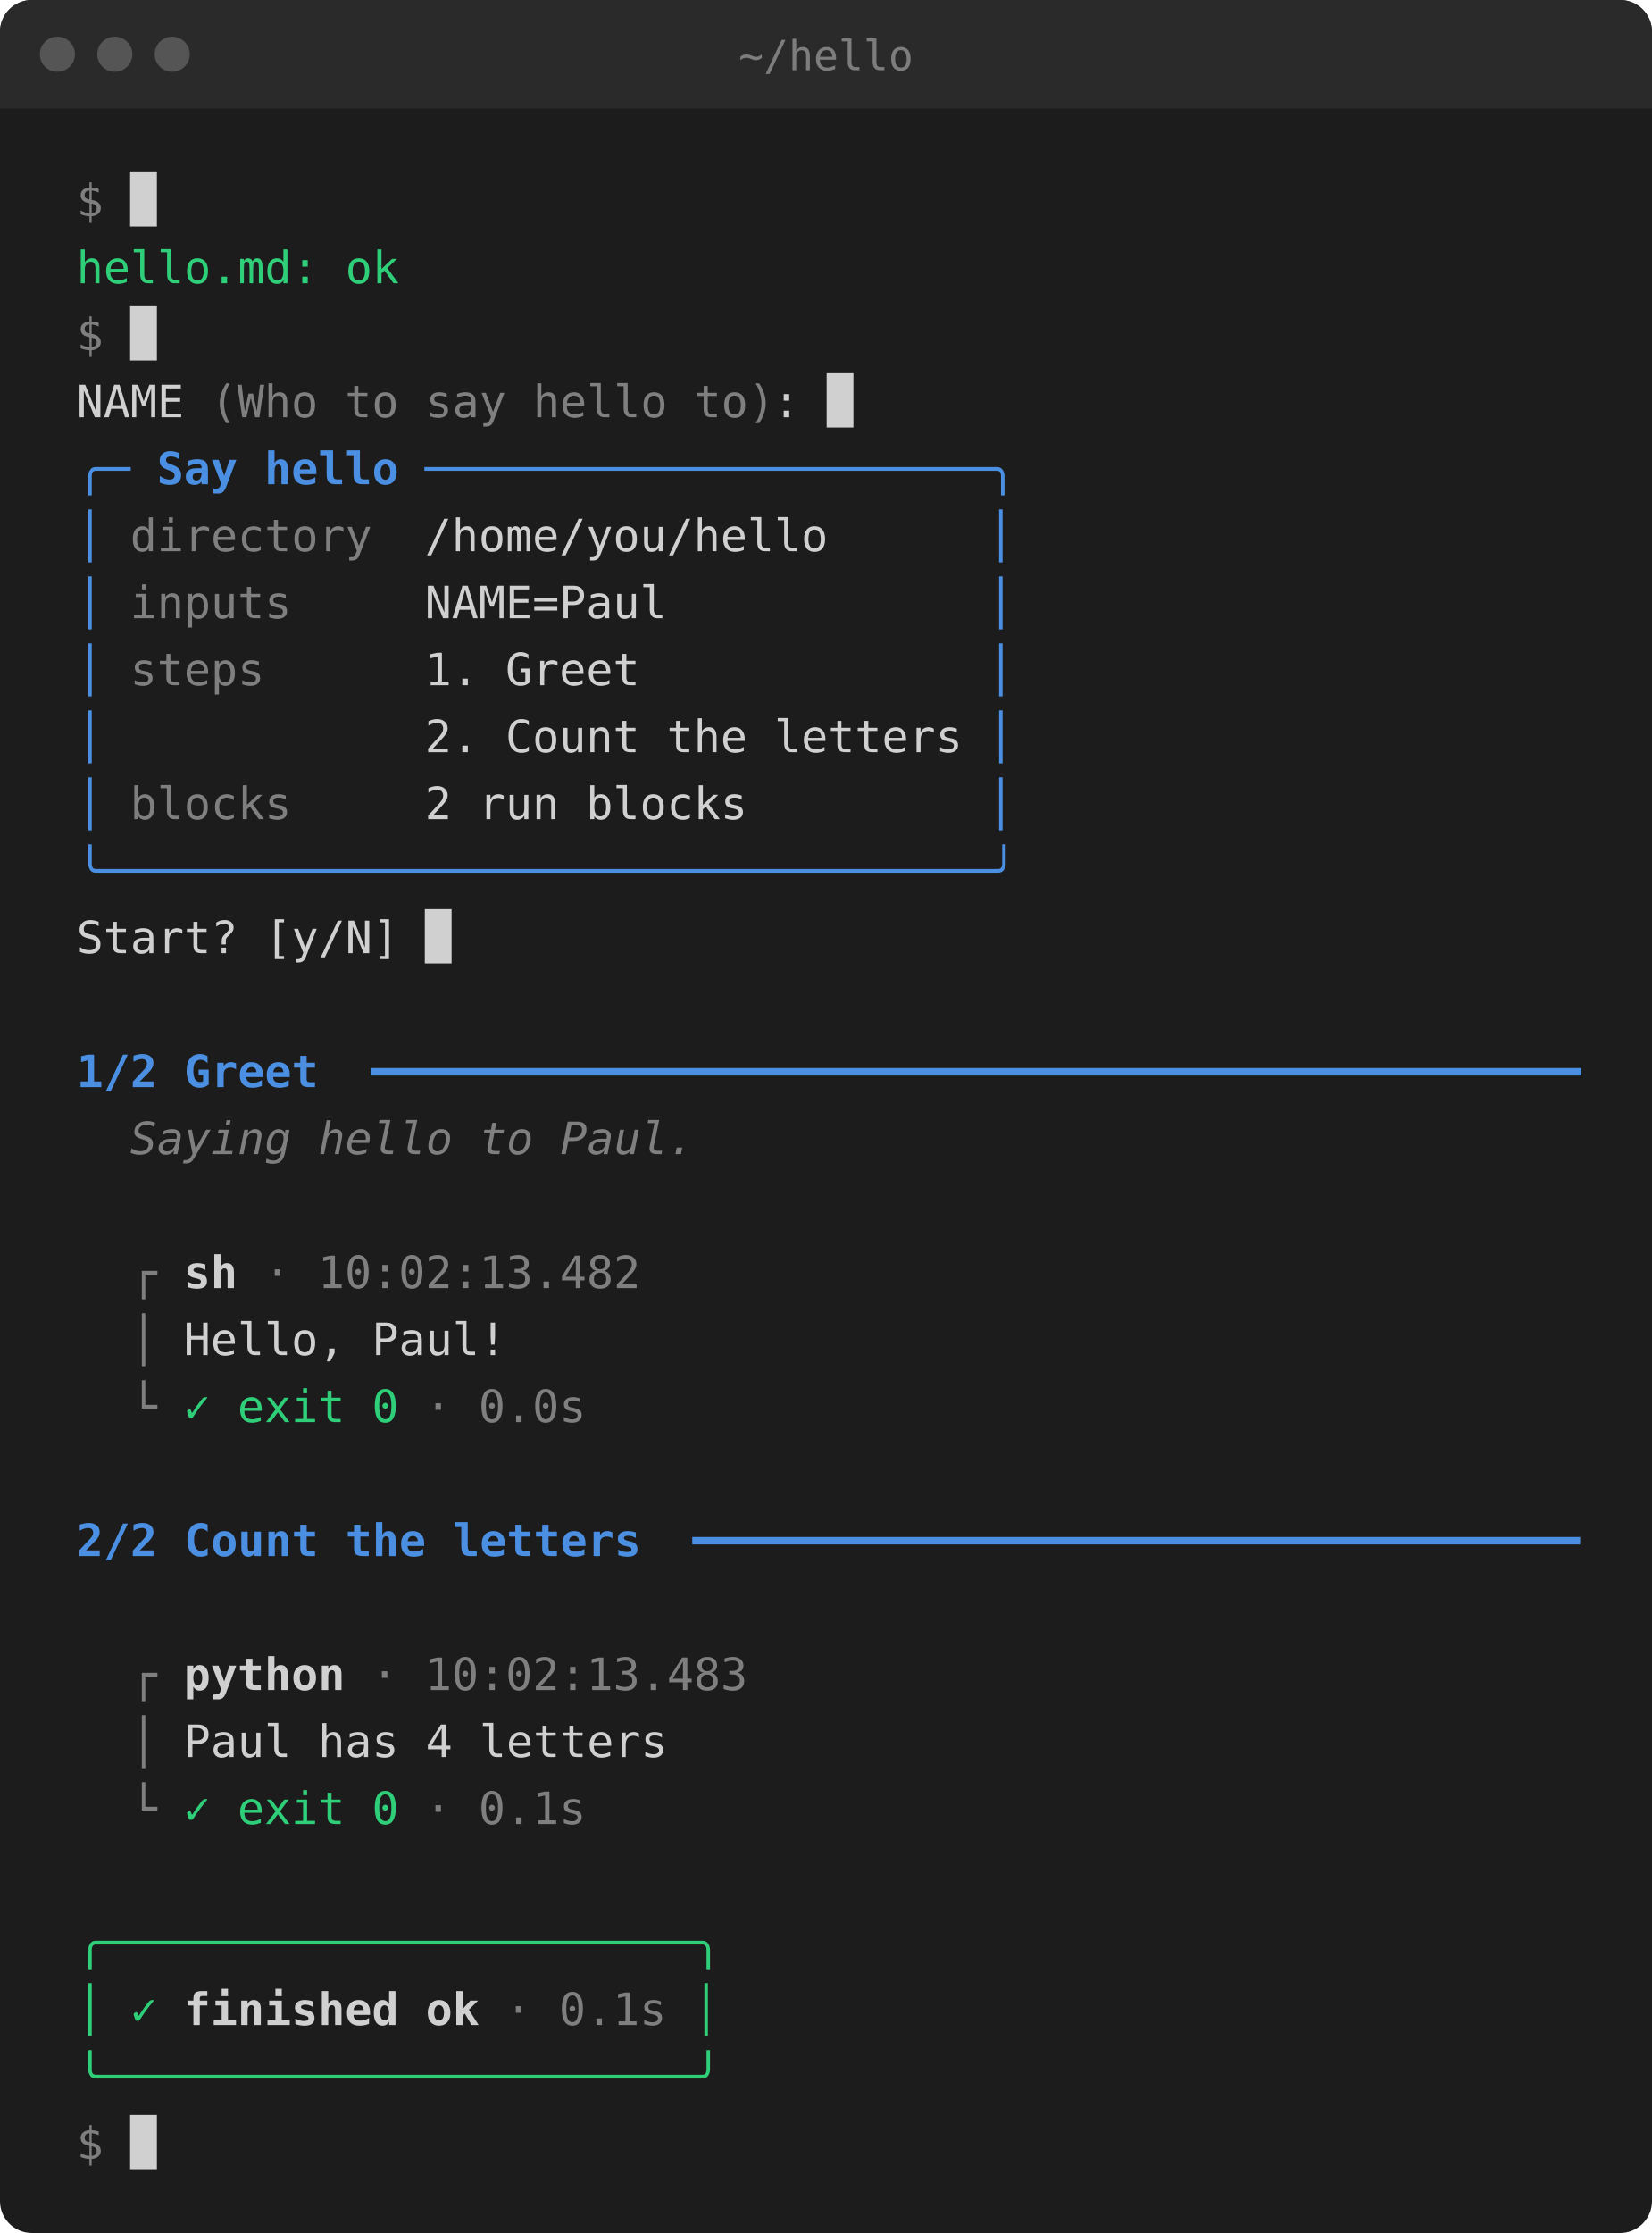
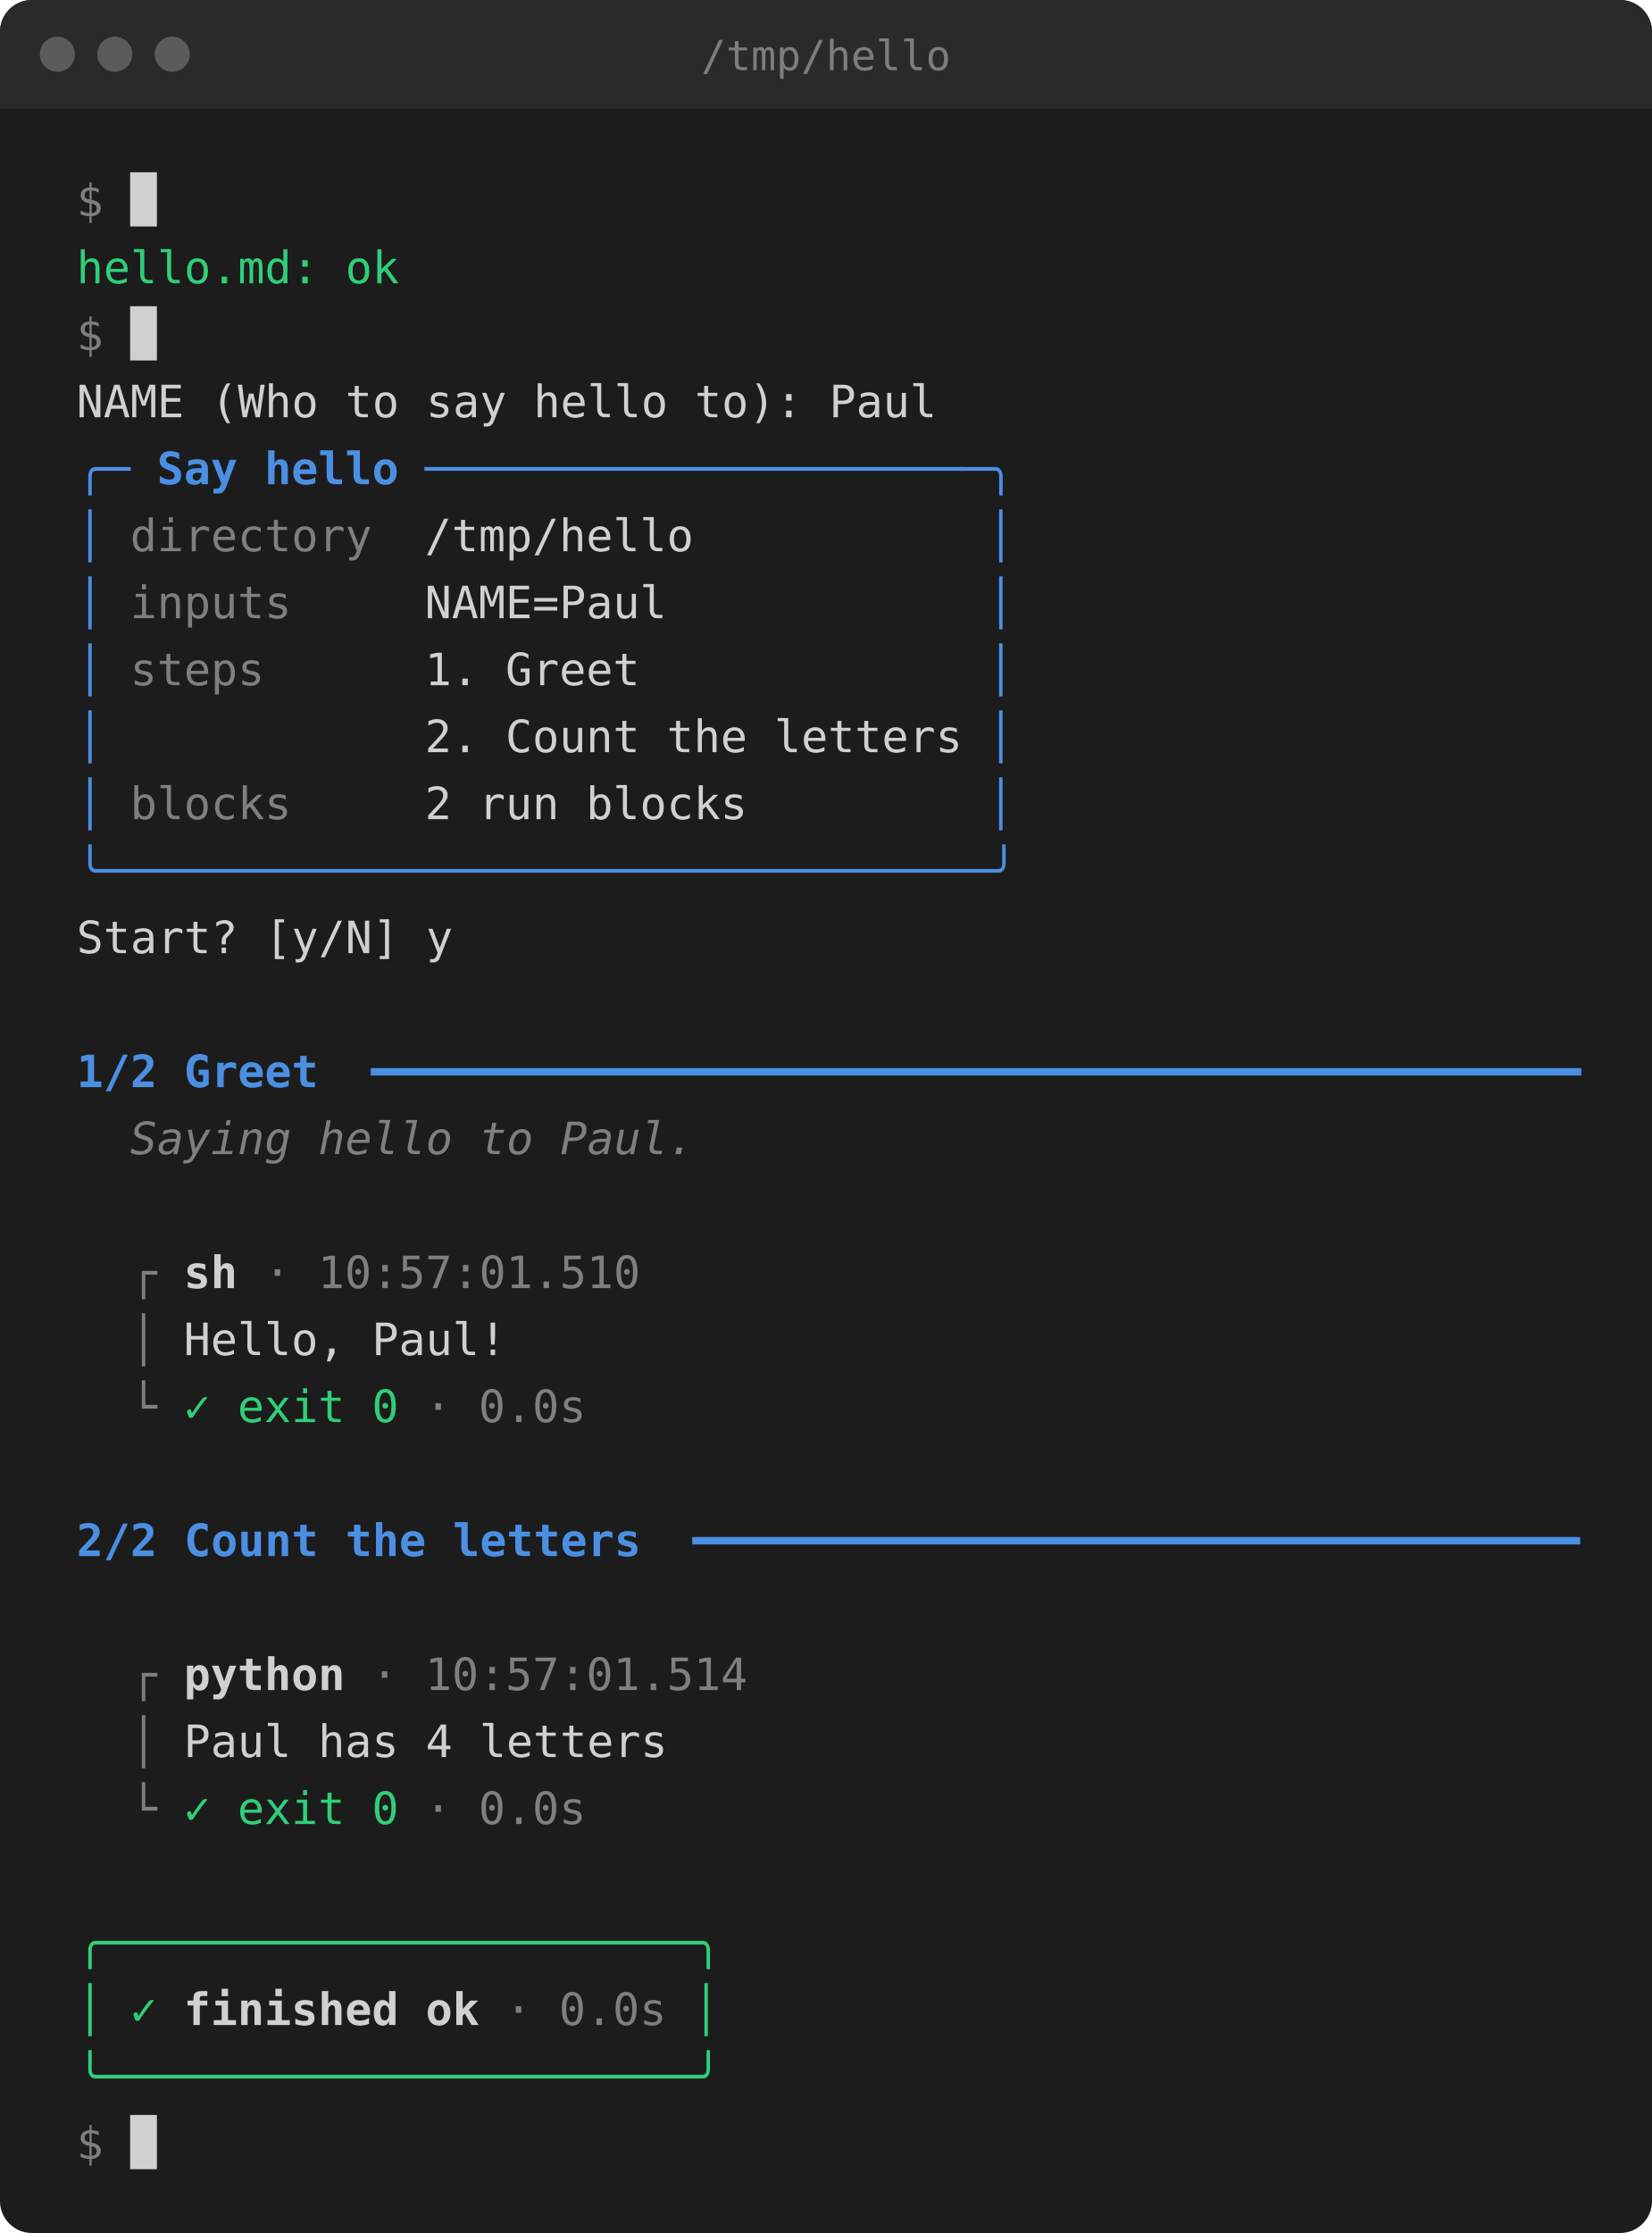
- <svg xmlns="http://www.w3.org/2000/svg" width="518" height="700" viewBox="0 0 518 700" role="img" aria-label="paulrun checking and running hello.md: it asks for NAME, shows the plan, runs a shell step and a Python step, and finishes ok">
+ <svg xmlns="http://www.w3.org/2000/svg" width="518" height="700" viewBox="0 0 518 700" role="img" aria-label="rundot checking and running hello.md: it asks for NAME, shows the plan, runs a shell step and a Python step, and finishes ok">
  <style>
text{font-family:ui-monospace,"SF Mono",Menlo,Consolas,"DejaVu Sans Mono","Liberation Mono",monospace;font-size:14px;white-space:pre}
- .a{animation-duration:16.0s;animation-iteration-count:infinite;animation-timing-function:step-end;opacity:1}
- .caret{animation:blink 1s step-end infinite}
- @keyframes blink{50%{opacity:0}}
- @keyframes fade{0%{opacity:1}96.250%{opacity:1;animation-timing-function:ease}100%{opacity:0}}
- @keyframes l0{0%{opacity:0}2.500%,100%{opacity:1}}@keyframes t0c2{0%,3.438%{transform:translateX(0);animation-timing-function:steps(22,end)}11.562%,100%{transform:translateX(184.8px)}}@keyframes k0{0%{opacity:0}2.500%{opacity:1}13.750%,100%{opacity:0}}@keyframes l1{0%{opacity:0}13.750%,100%{opacity:1}}@keyframes l2{0%{opacity:0}17.500%,100%{opacity:1}}@keyframes t2c2{0%,18.438%{transform:translateX(0);animation-timing-function:steps(16,end)}24.062%,100%{transform:translateX(134.4px)}}@keyframes k2{0%{opacity:0}17.500%{opacity:1}26.250%,100%{opacity:0}}@keyframes l3{0%{opacity:0}26.250%,100%{opacity:1}}@keyframes t3c28{0%,28.750%{transform:translateX(0);animation-timing-function:steps(4,end)}31.875%,100%{transform:translateX(33.6px)}}@keyframes k3{0%{opacity:0}26.250%{opacity:1}34.375%,100%{opacity:0}}@keyframes l4{0%{opacity:0}34.375%,100%{opacity:1}}@keyframes l5{0%{opacity:0}34.375%,100%{opacity:1}}@keyframes l6{0%{opacity:0}34.375%,100%{opacity:1}}@keyframes l7{0%{opacity:0}34.375%,100%{opacity:1}}@keyframes l8{0%{opacity:0}34.375%,100%{opacity:1}}@keyframes l9{0%{opacity:0}34.375%,100%{opacity:1}}@keyframes l10{0%{opacity:0}34.375%,100%{opacity:1}}@keyframes l11{0%{opacity:0}38.125%,100%{opacity:1}}@keyframes t11c13{0%,43.125%{transform:translateX(0);animation-timing-function:steps(1,end)}43.437%,100%{transform:translateX(8.4px)}}@keyframes k11{0%{opacity:0}38.125%{opacity:1}46.250%,100%{opacity:0}}@keyframes l12{0%{opacity:0}46.250%,100%{opacity:1}}@keyframes l13{0%{opacity:0}46.250%,100%{opacity:1}}@keyframes l14{0%{opacity:0}48.125%,100%{opacity:1}}@keyframes l15{0%{opacity:0}50.000%,100%{opacity:1}}@keyframes l16{0%{opacity:0}50.000%,100%{opacity:1}}@keyframes l17{0%{opacity:0}52.500%,100%{opacity:1}}@keyframes l18{0%{opacity:0}54.375%,100%{opacity:1}}@keyframes l19{0%{opacity:0}57.500%,100%{opacity:1}}@keyframes l20{0%{opacity:0}57.500%,100%{opacity:1}}@keyframes l21{0%{opacity:0}57.500%,100%{opacity:1}}@keyframes l22{0%{opacity:0}57.500%,100%{opacity:1}}@keyframes l23{0%{opacity:0}61.875%,100%{opacity:1}}@keyframes l24{0%{opacity:0}63.750%,100%{opacity:1}}@keyframes l25{0%{opacity:0}67.500%,100%{opacity:1}}@keyframes l26{0%{opacity:0}67.500%,100%{opacity:1}}@keyframes l27{0%{opacity:0}67.500%,100%{opacity:1}}@keyframes l28{0%{opacity:0}67.500%,100%{opacity:1}}@keyframes l29{0%{opacity:0}71.875%,100%{opacity:1}}@keyframes k29{0%{opacity:0}71.875%{opacity:1}100.000%,100%{opacity:0}}
- @media (prefers-reduced-motion:reduce){.a,.caret{animation:none!important}.cover,.k{display:none}}
+ .a{animation-duration:10.68s;animation-iteration-count:infinite;animation-timing-function:step-end}
+ .blink{animation:zt-demo-blink 1s step-end infinite}
+ @keyframes zt-demo-blink{50%{opacity:0}}
+ @keyframes zt-demo-l0{0%{opacity:0}3.745%,100%{opacity:1}}
+ @keyframes zt-demo-t0-2{0%,5.150%{transform:translateX(0);animation-timing-function:steps(21,end)}12.172%,100%{transform:translateX(176.4px)}}
+ @keyframes zt-demo-k0{0%{opacity:0}3.745%{opacity:1}16.854%,100%{opacity:0}}
+ @keyframes zt-demo-l1{0%{opacity:0}16.854%,100%{opacity:1}}
+ @keyframes zt-demo-l2{0%{opacity:0}25.936%,100%{opacity:1}}
+ @keyframes zt-demo-t2-2{0%,27.341%{transform:translateX(0);animation-timing-function:steps(15,end)}32.397%,100%{transform:translateX(126.0px)}}
+ @keyframes zt-demo-k2{0%{opacity:0}25.936%{opacity:1}37.041%,100%{opacity:0}}
+ @keyframes zt-demo-l3{0%{opacity:0}37.041%,100%{opacity:1}}
+ @keyframes zt-demo-l4{0%{opacity:0}37.697%,100%{opacity:1}}
+ @keyframes zt-demo-l5{0%{opacity:0}38.352%,100%{opacity:1}}
+ @keyframes zt-demo-l6{0%{opacity:0}39.007%,100%{opacity:1}}
+ @keyframes zt-demo-l7{0%{opacity:0}39.663%,100%{opacity:1}}
+ @keyframes zt-demo-l8{0%{opacity:0}40.318%,100%{opacity:1}}
+ @keyframes zt-demo-l9{0%{opacity:0}40.974%,100%{opacity:1}}
+ @keyframes zt-demo-l10{0%{opacity:0}41.629%,100%{opacity:1}}
+ @keyframes zt-demo-l11{0%{opacity:0}42.285%,100%{opacity:1}}
+ @keyframes zt-demo-l12{0%{opacity:0}42.940%,100%{opacity:1}}
+ @keyframes zt-demo-l13{0%{opacity:0}43.596%,100%{opacity:1}}
+ @keyframes zt-demo-l14{0%{opacity:0}44.251%,100%{opacity:1}}
+ @keyframes zt-demo-l15{0%{opacity:0}44.906%,100%{opacity:1}}
+ @keyframes zt-demo-l16{0%{opacity:0}45.562%,100%{opacity:1}}
+ @keyframes zt-demo-l17{0%{opacity:0}46.217%,100%{opacity:1}}
+ @keyframes zt-demo-l18{0%{opacity:0}46.873%,100%{opacity:1}}
+ @keyframes zt-demo-l19{0%{opacity:0}47.528%,100%{opacity:1}}
+ @keyframes zt-demo-l20{0%{opacity:0}48.184%,100%{opacity:1}}
+ @keyframes zt-demo-l21{0%{opacity:0}48.839%,100%{opacity:1}}
+ @keyframes zt-demo-l22{0%{opacity:0}49.494%,100%{opacity:1}}
+ @keyframes zt-demo-l23{0%{opacity:0}50.150%,100%{opacity:1}}
+ @keyframes zt-demo-l24{0%{opacity:0}50.805%,100%{opacity:1}}
+ @keyframes zt-demo-l25{0%{opacity:0}51.461%,100%{opacity:1}}
+ @keyframes zt-demo-l26{0%{opacity:0}52.116%,100%{opacity:1}}
+ @keyframes zt-demo-l27{0%{opacity:0}52.772%,100%{opacity:1}}
+ @keyframes zt-demo-l28{0%{opacity:0}53.427%,100%{opacity:1}}
+ @keyframes zt-demo-l29{0%{opacity:0}62.509%,100%{opacity:1}}
+ @keyframes zt-demo-k29{0%{opacity:0}62.509%{opacity:1}100.000%,100%{opacity:0}}
+ @keyframes zt-demo-scroll{0%{transform:translateY(0)}100%{transform:translateY(-0px)}}
+ @keyframes zt-demo-fade{0%{opacity:1}94.382%{opacity:1;animation-timing-function:ease}100%{opacity:0}}
+ @media (prefers-reduced-motion:reduce){.a,.blink{animation:none!important}.cover,.caret{display:none}.scroll{transform:translateY(-0px)}}
</style>
  <defs>
-     <clipPath id="screen">
-       <rect x="0" y="34" width="518" height="666" />
+     <clipPath id="zt-demo-screen">
+       <rect x="0" y="52" width="518" height="630" />
    </clipPath>
  </defs>
  <rect width="518" height="700" rx="10" fill="#1c1c1c" />
  <path d="M0 10a10 10 0 0 1 10-10h498a10 10 0 0 1 10 10v24h-518z" fill="#2a2a2a" />
-   <circle cx="18" cy="17.0" r="5.5" fill="#555" />
-   <circle cx="36" cy="17.0" r="5.5" fill="#555" />
-   <circle cx="54" cy="17.0" r="5.5" fill="#555" />
-   <text x="259.0" y="22.0" text-anchor="middle" opacity=".5" fill="#d0d0d0" style="font-size:13px">~/hello</text>
-   <g clip-path="url(#screen)" fill="#d0d0d0">
-     <g class="a" style="animation-name:fade">
-       <g class="a" style="animation-name:l0">
-         <text x="24.0" y="67.8" textLength="8.4" lengthAdjust="spacingAndGlyphs" opacity=".55">$</text>
-         <text x="40.8" y="67.8" textLength="184.8" lengthAdjust="spacingAndGlyphs">paulrun check hello.md</text>
-         <g class="a cover" style="animation-name:t0c2">
-           <rect x="40.8" y="52.0" width="193.2" height="21" fill="#1c1c1c" />
-         </g>
-       </g>
-       <g class="a k" style="animation-name:k0">
-         <g class="a" style="animation-name:t0c2">
-           <rect class="caret" x="40.8" y="54.0" width="8.4" height="17" fill="#d0d0d0" />
-         </g>
-       </g>
-       <g class="a" style="animation-name:l1">
-         <text x="24.0" y="88.8" textLength="100.8" lengthAdjust="spacingAndGlyphs" fill="#2fcf7a">hello.md: ok</text>
-       </g>
-       <g class="a" style="animation-name:l2">
-         <text x="24.0" y="109.8" textLength="8.4" lengthAdjust="spacingAndGlyphs" opacity=".55">$</text>
-         <text x="40.8" y="109.8" textLength="134.4" lengthAdjust="spacingAndGlyphs">paulrun hello.md</text>
-         <g class="a cover" style="animation-name:t2c2">
-           <rect x="40.8" y="94.0" width="142.8" height="21" fill="#1c1c1c" />
-         </g>
-       </g>
-       <g class="a k" style="animation-name:k2">
-         <g class="a" style="animation-name:t2c2">
-           <rect class="caret" x="40.8" y="96.0" width="8.4" height="17" fill="#d0d0d0" />
-         </g>
-       </g>
-       <g class="a" style="animation-name:l3">
-         <text x="24.0" y="130.8" textLength="33.6" lengthAdjust="spacingAndGlyphs">NAME</text>
-         <text x="66.0" y="130.8" textLength="176.4" lengthAdjust="spacingAndGlyphs" opacity=".55">(Who to say hello to)</text>
-         <text x="242.4" y="130.8" textLength="8.4" lengthAdjust="spacingAndGlyphs">:</text>
-         <text x="259.2" y="130.8" textLength="33.6" lengthAdjust="spacingAndGlyphs">Paul</text>
-         <g class="a cover" style="animation-name:t3c28">
-           <rect x="259.2" y="115.0" width="42.0" height="21" fill="#1c1c1c" />
-         </g>
-       </g>
-       <g class="a k" style="animation-name:k3">
-         <g class="a" style="animation-name:t3c28">
-           <rect class="caret" x="259.2" y="117.0" width="8.4" height="17" fill="#d0d0d0" />
-         </g>
-       </g>
-       <g class="a" style="animation-name:l4">
-         <text x="24.0" y="151.8" textLength="16.8" lengthAdjust="spacingAndGlyphs" fill="#4b8fe3">╭─</text>
-         <text x="49.2" y="151.8" textLength="75.6" lengthAdjust="spacingAndGlyphs" font-weight="700" fill="#4b8fe3">Say hello</text>
-         <text x="133.2" y="151.8" textLength="184.8" lengthAdjust="spacingAndGlyphs" fill="#4b8fe3">─────────────────────╮</text>
-       </g>
-       <g class="a" style="animation-name:l5">
-         <text x="24.0" y="172.8" textLength="8.4" lengthAdjust="spacingAndGlyphs" fill="#4b8fe3">│</text>
-         <text x="40.8" y="172.8" textLength="75.6" lengthAdjust="spacingAndGlyphs" opacity=".55">directory</text>
-         <text x="133.2" y="172.8" textLength="126.0" lengthAdjust="spacingAndGlyphs">/home/you/hello</text>
-         <text x="309.6" y="172.8" textLength="8.4" lengthAdjust="spacingAndGlyphs" fill="#4b8fe3">│</text>
-       </g>
-       <g class="a" style="animation-name:l6">
-         <text x="24.0" y="193.8" textLength="8.4" lengthAdjust="spacingAndGlyphs" fill="#4b8fe3">│</text>
-         <text x="40.8" y="193.8" textLength="50.4" lengthAdjust="spacingAndGlyphs" opacity=".55">inputs</text>
-         <text x="133.2" y="193.8" textLength="75.6" lengthAdjust="spacingAndGlyphs">NAME=Paul</text>
-         <text x="309.6" y="193.8" textLength="8.4" lengthAdjust="spacingAndGlyphs" fill="#4b8fe3">│</text>
-       </g>
-       <g class="a" style="animation-name:l7">
-         <text x="24.0" y="214.8" textLength="8.4" lengthAdjust="spacingAndGlyphs" fill="#4b8fe3">│</text>
-         <text x="40.8" y="214.8" textLength="42.0" lengthAdjust="spacingAndGlyphs" opacity=".55">steps</text>
-         <text x="133.2" y="214.8" textLength="67.2" lengthAdjust="spacingAndGlyphs">1. Greet</text>
-         <text x="309.6" y="214.8" textLength="8.4" lengthAdjust="spacingAndGlyphs" fill="#4b8fe3">│</text>
-       </g>
-       <g class="a" style="animation-name:l8">
-         <text x="24.0" y="235.8" textLength="8.4" lengthAdjust="spacingAndGlyphs" fill="#4b8fe3">│</text>
-         <text x="133.2" y="235.8" textLength="168.0" lengthAdjust="spacingAndGlyphs">2. Count the letters</text>
-         <text x="309.6" y="235.8" textLength="8.4" lengthAdjust="spacingAndGlyphs" fill="#4b8fe3">│</text>
-       </g>
-       <g class="a" style="animation-name:l9">
-         <text x="24.0" y="256.8" textLength="8.4" lengthAdjust="spacingAndGlyphs" fill="#4b8fe3">│</text>
-         <text x="40.8" y="256.8" textLength="50.4" lengthAdjust="spacingAndGlyphs" opacity=".55">blocks</text>
-         <text x="133.2" y="256.8" textLength="100.8" lengthAdjust="spacingAndGlyphs">2 run blocks</text>
-         <text x="309.6" y="256.8" textLength="8.4" lengthAdjust="spacingAndGlyphs" fill="#4b8fe3">│</text>
-       </g>
-       <g class="a" style="animation-name:l10">
-         <text x="24.0" y="277.8" textLength="294.0" lengthAdjust="spacingAndGlyphs" fill="#4b8fe3">╰─────────────────────────────────╯</text>
-       </g>
-       <g class="a" style="animation-name:l11">
-         <text x="24.0" y="298.8" textLength="100.8" lengthAdjust="spacingAndGlyphs">Start? [y/N]</text>
-         <text x="133.2" y="298.8" textLength="8.4" lengthAdjust="spacingAndGlyphs">y</text>
-         <g class="a cover" style="animation-name:t11c13">
-           <rect x="133.2" y="283.0" width="16.8" height="21" fill="#1c1c1c" />
-         </g>
-       </g>
-       <g class="a k" style="animation-name:k11">
-         <g class="a" style="animation-name:t11c13">
-           <rect class="caret" x="133.2" y="285.0" width="8.4" height="17" fill="#d0d0d0" />
-         </g>
-       </g>
-       <g class="a" style="animation-name:l12">
- </g>
-       <g class="a" style="animation-name:l13">
-         <text x="24.0" y="340.8" textLength="84.0" lengthAdjust="spacingAndGlyphs" font-weight="700" fill="#4b8fe3">1/2  Greet</text>
-         <text x="116.4" y="340.8" textLength="378.0" lengthAdjust="spacingAndGlyphs" fill="#4b8fe3">━━━━━━━━━━━━━━━━━━━━━━━━━━━━━━━━━━━━━━━━━━━━━</text>
-       </g>
-       <g class="a" style="animation-name:l14">
-         <text x="40.8" y="361.8" textLength="176.4" lengthAdjust="spacingAndGlyphs" opacity=".55" font-style="italic">Saying hello to Paul.</text>
-       </g>
-       <g class="a" style="animation-name:l15">
- </g>
-       <g class="a" style="animation-name:l16">
-         <text x="40.8" y="403.8" textLength="8.4" lengthAdjust="spacingAndGlyphs" opacity=".55">┌</text>
-         <text x="57.6" y="403.8" textLength="16.8" lengthAdjust="spacingAndGlyphs" font-weight="700">sh</text>
-         <text x="82.8" y="403.8" textLength="117.6" lengthAdjust="spacingAndGlyphs" opacity=".55">· 10:02:13.482</text>
-       </g>
-       <g class="a" style="animation-name:l17">
-         <text x="40.8" y="424.8" textLength="8.4" lengthAdjust="spacingAndGlyphs" opacity=".55">│</text>
-         <text x="57.6" y="424.8" textLength="100.8" lengthAdjust="spacingAndGlyphs">Hello, Paul!</text>
-       </g>
-       <g class="a" style="animation-name:l18">
-         <text x="40.8" y="445.8" textLength="8.4" lengthAdjust="spacingAndGlyphs" opacity=".55">└</text>
-         <text x="57.6" y="445.8" textLength="67.2" lengthAdjust="spacingAndGlyphs" fill="#2fcf7a">✓ exit 0</text>
-         <text x="133.2" y="445.8" textLength="50.4" lengthAdjust="spacingAndGlyphs" opacity=".55">· 0.0s</text>
-       </g>
-       <g class="a" style="animation-name:l19">
- </g>
-       <g class="a" style="animation-name:l20">
-         <text x="24.0" y="487.8" textLength="184.8" lengthAdjust="spacingAndGlyphs" font-weight="700" fill="#4b8fe3">2/2  Count the letters</text>
-         <text x="217.2" y="487.8" textLength="277.2" lengthAdjust="spacingAndGlyphs" fill="#4b8fe3">━━━━━━━━━━━━━━━━━━━━━━━━━━━━━━━━━</text>
-       </g>
-       <g class="a" style="animation-name:l21">
- </g>
-       <g class="a" style="animation-name:l22">
-         <text x="40.8" y="529.8" textLength="8.4" lengthAdjust="spacingAndGlyphs" opacity=".55">┌</text>
-         <text x="57.6" y="529.8" textLength="50.4" lengthAdjust="spacingAndGlyphs" font-weight="700">python</text>
-         <text x="116.4" y="529.8" textLength="117.6" lengthAdjust="spacingAndGlyphs" opacity=".55">· 10:02:13.483</text>
-       </g>
-       <g class="a" style="animation-name:l23">
-         <text x="40.8" y="550.8" textLength="8.4" lengthAdjust="spacingAndGlyphs" opacity=".55">│</text>
-         <text x="57.6" y="550.8" textLength="151.2" lengthAdjust="spacingAndGlyphs">Paul has 4 letters</text>
-       </g>
-       <g class="a" style="animation-name:l24">
-         <text x="40.8" y="571.8" textLength="8.4" lengthAdjust="spacingAndGlyphs" opacity=".55">└</text>
-         <text x="57.6" y="571.8" textLength="67.2" lengthAdjust="spacingAndGlyphs" fill="#2fcf7a">✓ exit 0</text>
-         <text x="133.2" y="571.8" textLength="50.4" lengthAdjust="spacingAndGlyphs" opacity=".55">· 0.1s</text>
-       </g>
-       <g class="a" style="animation-name:l25">
- </g>
-       <g class="a" style="animation-name:l26">
-         <text x="24.0" y="613.8" textLength="201.6" lengthAdjust="spacingAndGlyphs" fill="#2fcf7a">╭──────────────────────╮</text>
-       </g>
-       <g class="a" style="animation-name:l27">
-         <text x="24.0" y="634.8" textLength="25.2" lengthAdjust="spacingAndGlyphs" fill="#2fcf7a">│ ✓</text>
-         <text x="57.6" y="634.8" textLength="92.4" lengthAdjust="spacingAndGlyphs" font-weight="700">finished ok</text>
-         <text x="158.4" y="634.8" textLength="50.4" lengthAdjust="spacingAndGlyphs" opacity=".55">· 0.1s</text>
-         <text x="217.2" y="634.8" textLength="8.4" lengthAdjust="spacingAndGlyphs" fill="#2fcf7a">│</text>
-       </g>
-       <g class="a" style="animation-name:l28">
-         <text x="24.0" y="655.8" textLength="201.6" lengthAdjust="spacingAndGlyphs" fill="#2fcf7a">╰──────────────────────╯</text>
-       </g>
-       <g class="a" style="animation-name:l29">
-         <text x="24.0" y="676.8" textLength="8.4" lengthAdjust="spacingAndGlyphs" opacity=".55">$</text>
-       </g>
-       <g class="a k" style="animation-name:k29">
-         <g>
-           <rect class="caret" x="40.8" y="663.0" width="8.4" height="17" fill="#d0d0d0" />
+   <circle cx="18" cy="17.0" r="5.5" fill="#d0d0d0" opacity=".3" />
+   <circle cx="36" cy="17.0" r="5.5" fill="#d0d0d0" opacity=".3" />
+   <circle cx="54" cy="17.0" r="5.5" fill="#d0d0d0" opacity=".3" />
+   <text x="259.0" y="22.0" text-anchor="middle" opacity=".5" fill="#d0d0d0" style="font-size:13px">/tmp/hello</text>
+   <g clip-path="url(#zt-demo-screen)" fill="#d0d0d0">
+     <g class="a" style="animation-name:zt-demo-fade">
+       <g class="a scroll" style="animation-name:zt-demo-scroll">
+         <g class="a" style="animation-name:zt-demo-l0">
+           <text x="24.0" y="67.8" textLength="8.4" lengthAdjust="spacingAndGlyphs" opacity=".55">$</text>
+           <text x="40.8" y="67.8" textLength="176.4" lengthAdjust="spacingAndGlyphs">rundot check hello.md</text>
+           <g class="a cover" style="animation-name:zt-demo-t0-2">
+             <rect x="40.8" y="52.0" width="184.8" height="21" fill="#1c1c1c" />
+           </g>
+         </g>
+         <g class="a caret" style="animation-name:zt-demo-k0">
+           <g class="a" style="animation-name:zt-demo-t0-2">
+             <rect class="blink" x="40.8" y="54.0" width="8.4" height="17" fill="#d0d0d0" />
+           </g>
+         </g>
+         <g class="a" style="animation-name:zt-demo-l1">
+           <text x="24.0" y="88.8" textLength="100.8" lengthAdjust="spacingAndGlyphs" fill="#2fcf7a">hello.md: ok</text>
+         </g>
+         <g class="a" style="animation-name:zt-demo-l2">
+           <text x="24.0" y="109.8" textLength="8.4" lengthAdjust="spacingAndGlyphs" opacity=".55">$</text>
+           <text x="40.8" y="109.8" textLength="126.0" lengthAdjust="spacingAndGlyphs">rundot hello.md</text>
+           <g class="a cover" style="animation-name:zt-demo-t2-2">
+             <rect x="40.8" y="94.0" width="134.4" height="21" fill="#1c1c1c" />
+           </g>
+         </g>
+         <g class="a caret" style="animation-name:zt-demo-k2">
+           <g class="a" style="animation-name:zt-demo-t2-2">
+             <rect class="blink" x="40.8" y="96.0" width="8.4" height="17" fill="#d0d0d0" />
+           </g>
+         </g>
+         <g class="a" style="animation-name:zt-demo-l3">
+           <text x="24.0" y="130.8" textLength="268.8" lengthAdjust="spacingAndGlyphs">NAME (Who to say hello to): Paul</text>
+         </g>
+         <g class="a" style="animation-name:zt-demo-l4">
+           <text x="24.0" y="151.8" textLength="16.8" lengthAdjust="spacingAndGlyphs" fill="#4b8fe3">╭─</text>
+           <text x="49.2" y="151.8" textLength="75.6" lengthAdjust="spacingAndGlyphs" font-weight="700" fill="#4b8fe3">Say hello</text>
+           <text x="133.2" y="151.8" textLength="168.0" lengthAdjust="spacingAndGlyphs" fill="#4b8fe3">────────────────────</text>
+           <text x="301.2" y="151.8" textLength="16.8" lengthAdjust="spacingAndGlyphs" fill="#4b8fe3">─╮</text>
+         </g>
+         <g class="a" style="animation-name:zt-demo-l5">
+           <text x="24.0" y="172.8" textLength="8.4" lengthAdjust="spacingAndGlyphs" fill="#4b8fe3">│</text>
+           <text x="40.8" y="172.8" textLength="75.6" lengthAdjust="spacingAndGlyphs" opacity=".55">directory</text>
+           <text x="133.2" y="172.8" textLength="84.0" lengthAdjust="spacingAndGlyphs">/tmp/hello</text>
+           <text x="309.6" y="172.8" textLength="8.4" lengthAdjust="spacingAndGlyphs" fill="#4b8fe3">│</text>
+         </g>
+         <g class="a" style="animation-name:zt-demo-l6">
+           <text x="24.0" y="193.8" textLength="8.4" lengthAdjust="spacingAndGlyphs" fill="#4b8fe3">│</text>
+           <text x="40.8" y="193.8" textLength="50.4" lengthAdjust="spacingAndGlyphs" opacity=".55">inputs</text>
+           <text x="133.2" y="193.8" textLength="75.6" lengthAdjust="spacingAndGlyphs">NAME=Paul</text>
+           <text x="309.6" y="193.8" textLength="8.4" lengthAdjust="spacingAndGlyphs" fill="#4b8fe3">│</text>
+         </g>
+         <g class="a" style="animation-name:zt-demo-l7">
+           <text x="24.0" y="214.8" textLength="8.4" lengthAdjust="spacingAndGlyphs" fill="#4b8fe3">│</text>
+           <text x="40.8" y="214.8" textLength="42.0" lengthAdjust="spacingAndGlyphs" opacity=".55">steps</text>
+           <text x="133.2" y="214.8" textLength="67.2" lengthAdjust="spacingAndGlyphs">1. Greet</text>
+           <text x="309.6" y="214.8" textLength="8.4" lengthAdjust="spacingAndGlyphs" fill="#4b8fe3">│</text>
+         </g>
+         <g class="a" style="animation-name:zt-demo-l8">
+           <text x="24.0" y="235.8" textLength="8.4" lengthAdjust="spacingAndGlyphs" fill="#4b8fe3">│</text>
+           <text x="133.2" y="235.8" textLength="168.0" lengthAdjust="spacingAndGlyphs">2. Count the letters</text>
+           <text x="309.6" y="235.8" textLength="8.4" lengthAdjust="spacingAndGlyphs" fill="#4b8fe3">│</text>
+         </g>
+         <g class="a" style="animation-name:zt-demo-l9">
+           <text x="24.0" y="256.8" textLength="8.4" lengthAdjust="spacingAndGlyphs" fill="#4b8fe3">│</text>
+           <text x="40.8" y="256.8" textLength="50.4" lengthAdjust="spacingAndGlyphs" opacity=".55">blocks</text>
+           <text x="133.2" y="256.8" textLength="100.8" lengthAdjust="spacingAndGlyphs">2 run blocks</text>
+           <text x="309.6" y="256.8" textLength="8.4" lengthAdjust="spacingAndGlyphs" fill="#4b8fe3">│</text>
+         </g>
+         <g class="a" style="animation-name:zt-demo-l10">
+           <text x="24.0" y="277.8" textLength="294.0" lengthAdjust="spacingAndGlyphs" fill="#4b8fe3">╰─────────────────────────────────╯</text>
+         </g>
+         <g class="a" style="animation-name:zt-demo-l11">
+           <text x="24.0" y="298.8" textLength="117.6" lengthAdjust="spacingAndGlyphs">Start? [y/N] y</text>
+         </g>
+         <g class="a" style="animation-name:zt-demo-l12">
+ </g>
+         <g class="a" style="animation-name:zt-demo-l13">
+           <text x="24.0" y="340.8" textLength="84.0" lengthAdjust="spacingAndGlyphs" font-weight="700" fill="#4b8fe3">1/2  Greet</text>
+           <text x="116.4" y="340.8" textLength="378.0" lengthAdjust="spacingAndGlyphs" fill="#4b8fe3">━━━━━━━━━━━━━━━━━━━━━━━━━━━━━━━━━━━━━━━━━━━━━</text>
+         </g>
+         <g class="a" style="animation-name:zt-demo-l14">
+           <text x="40.8" y="361.8" textLength="176.4" lengthAdjust="spacingAndGlyphs" opacity=".55" font-style="italic">Saying hello to Paul.</text>
+         </g>
+         <g class="a" style="animation-name:zt-demo-l15">
+ </g>
+         <g class="a" style="animation-name:zt-demo-l16">
+           <text x="40.8" y="403.8" textLength="8.4" lengthAdjust="spacingAndGlyphs" opacity=".55">┌</text>
+           <text x="57.6" y="403.8" textLength="16.8" lengthAdjust="spacingAndGlyphs" font-weight="700">sh</text>
+           <text x="82.8" y="403.8" textLength="117.6" lengthAdjust="spacingAndGlyphs" opacity=".55">· 10:57:01.510</text>
+         </g>
+         <g class="a" style="animation-name:zt-demo-l17">
+           <text x="40.8" y="424.8" textLength="8.4" lengthAdjust="spacingAndGlyphs" opacity=".55">│</text>
+           <text x="57.6" y="424.8" textLength="100.8" lengthAdjust="spacingAndGlyphs">Hello, Paul!</text>
+         </g>
+         <g class="a" style="animation-name:zt-demo-l18">
+           <text x="40.8" y="445.8" textLength="8.4" lengthAdjust="spacingAndGlyphs" opacity=".55">└</text>
+           <text x="57.6" y="445.8" textLength="67.2" lengthAdjust="spacingAndGlyphs" fill="#2fcf7a">✓ exit 0</text>
+           <text x="133.2" y="445.8" textLength="50.4" lengthAdjust="spacingAndGlyphs" opacity=".55">· 0.0s</text>
+         </g>
+         <g class="a" style="animation-name:zt-demo-l19">
+ </g>
+         <g class="a" style="animation-name:zt-demo-l20">
+           <text x="24.0" y="487.8" textLength="184.8" lengthAdjust="spacingAndGlyphs" font-weight="700" fill="#4b8fe3">2/2  Count the letters</text>
+           <text x="217.2" y="487.8" textLength="277.2" lengthAdjust="spacingAndGlyphs" fill="#4b8fe3">━━━━━━━━━━━━━━━━━━━━━━━━━━━━━━━━━</text>
+         </g>
+         <g class="a" style="animation-name:zt-demo-l21">
+ </g>
+         <g class="a" style="animation-name:zt-demo-l22">
+           <text x="40.8" y="529.8" textLength="8.4" lengthAdjust="spacingAndGlyphs" opacity=".55">┌</text>
+           <text x="57.6" y="529.8" textLength="50.4" lengthAdjust="spacingAndGlyphs" font-weight="700">python</text>
+           <text x="116.4" y="529.8" textLength="117.6" lengthAdjust="spacingAndGlyphs" opacity=".55">· 10:57:01.514</text>
+         </g>
+         <g class="a" style="animation-name:zt-demo-l23">
+           <text x="40.8" y="550.8" textLength="8.4" lengthAdjust="spacingAndGlyphs" opacity=".55">│</text>
+           <text x="57.6" y="550.8" textLength="151.2" lengthAdjust="spacingAndGlyphs">Paul has 4 letters</text>
+         </g>
+         <g class="a" style="animation-name:zt-demo-l24">
+           <text x="40.8" y="571.8" textLength="8.4" lengthAdjust="spacingAndGlyphs" opacity=".55">└</text>
+           <text x="57.6" y="571.8" textLength="67.2" lengthAdjust="spacingAndGlyphs" fill="#2fcf7a">✓ exit 0</text>
+           <text x="133.2" y="571.8" textLength="50.4" lengthAdjust="spacingAndGlyphs" opacity=".55">· 0.0s</text>
+         </g>
+         <g class="a" style="animation-name:zt-demo-l25">
+ </g>
+         <g class="a" style="animation-name:zt-demo-l26">
+           <text x="24.0" y="613.8" textLength="201.6" lengthAdjust="spacingAndGlyphs" fill="#2fcf7a">╭──────────────────────╮</text>
+         </g>
+         <g class="a" style="animation-name:zt-demo-l27">
+           <text x="24.0" y="634.8" textLength="8.4" lengthAdjust="spacingAndGlyphs" fill="#2fcf7a">│</text>
+           <text x="40.8" y="634.8" textLength="8.4" lengthAdjust="spacingAndGlyphs" fill="#2fcf7a">✓</text>
+           <text x="57.6" y="634.8" textLength="92.4" lengthAdjust="spacingAndGlyphs" font-weight="700">finished ok</text>
+           <text x="158.4" y="634.8" textLength="50.4" lengthAdjust="spacingAndGlyphs" opacity=".55">· 0.0s</text>
+           <text x="217.2" y="634.8" textLength="8.4" lengthAdjust="spacingAndGlyphs" fill="#2fcf7a">│</text>
+         </g>
+         <g class="a" style="animation-name:zt-demo-l28">
+           <text x="24.0" y="655.8" textLength="201.6" lengthAdjust="spacingAndGlyphs" fill="#2fcf7a">╰──────────────────────╯</text>
+         </g>
+         <g class="a" style="animation-name:zt-demo-l29">
+           <text x="24.0" y="676.8" textLength="8.4" lengthAdjust="spacingAndGlyphs" opacity=".55">$</text>
+         </g>
+         <g class="a caret" style="animation-name:zt-demo-k29">
+           <g>
+             <rect class="blink" x="40.8" y="663.0" width="8.4" height="17" fill="#d0d0d0" />
+           </g>
        </g>
      </g>
    </g>
  </g>
</svg>
